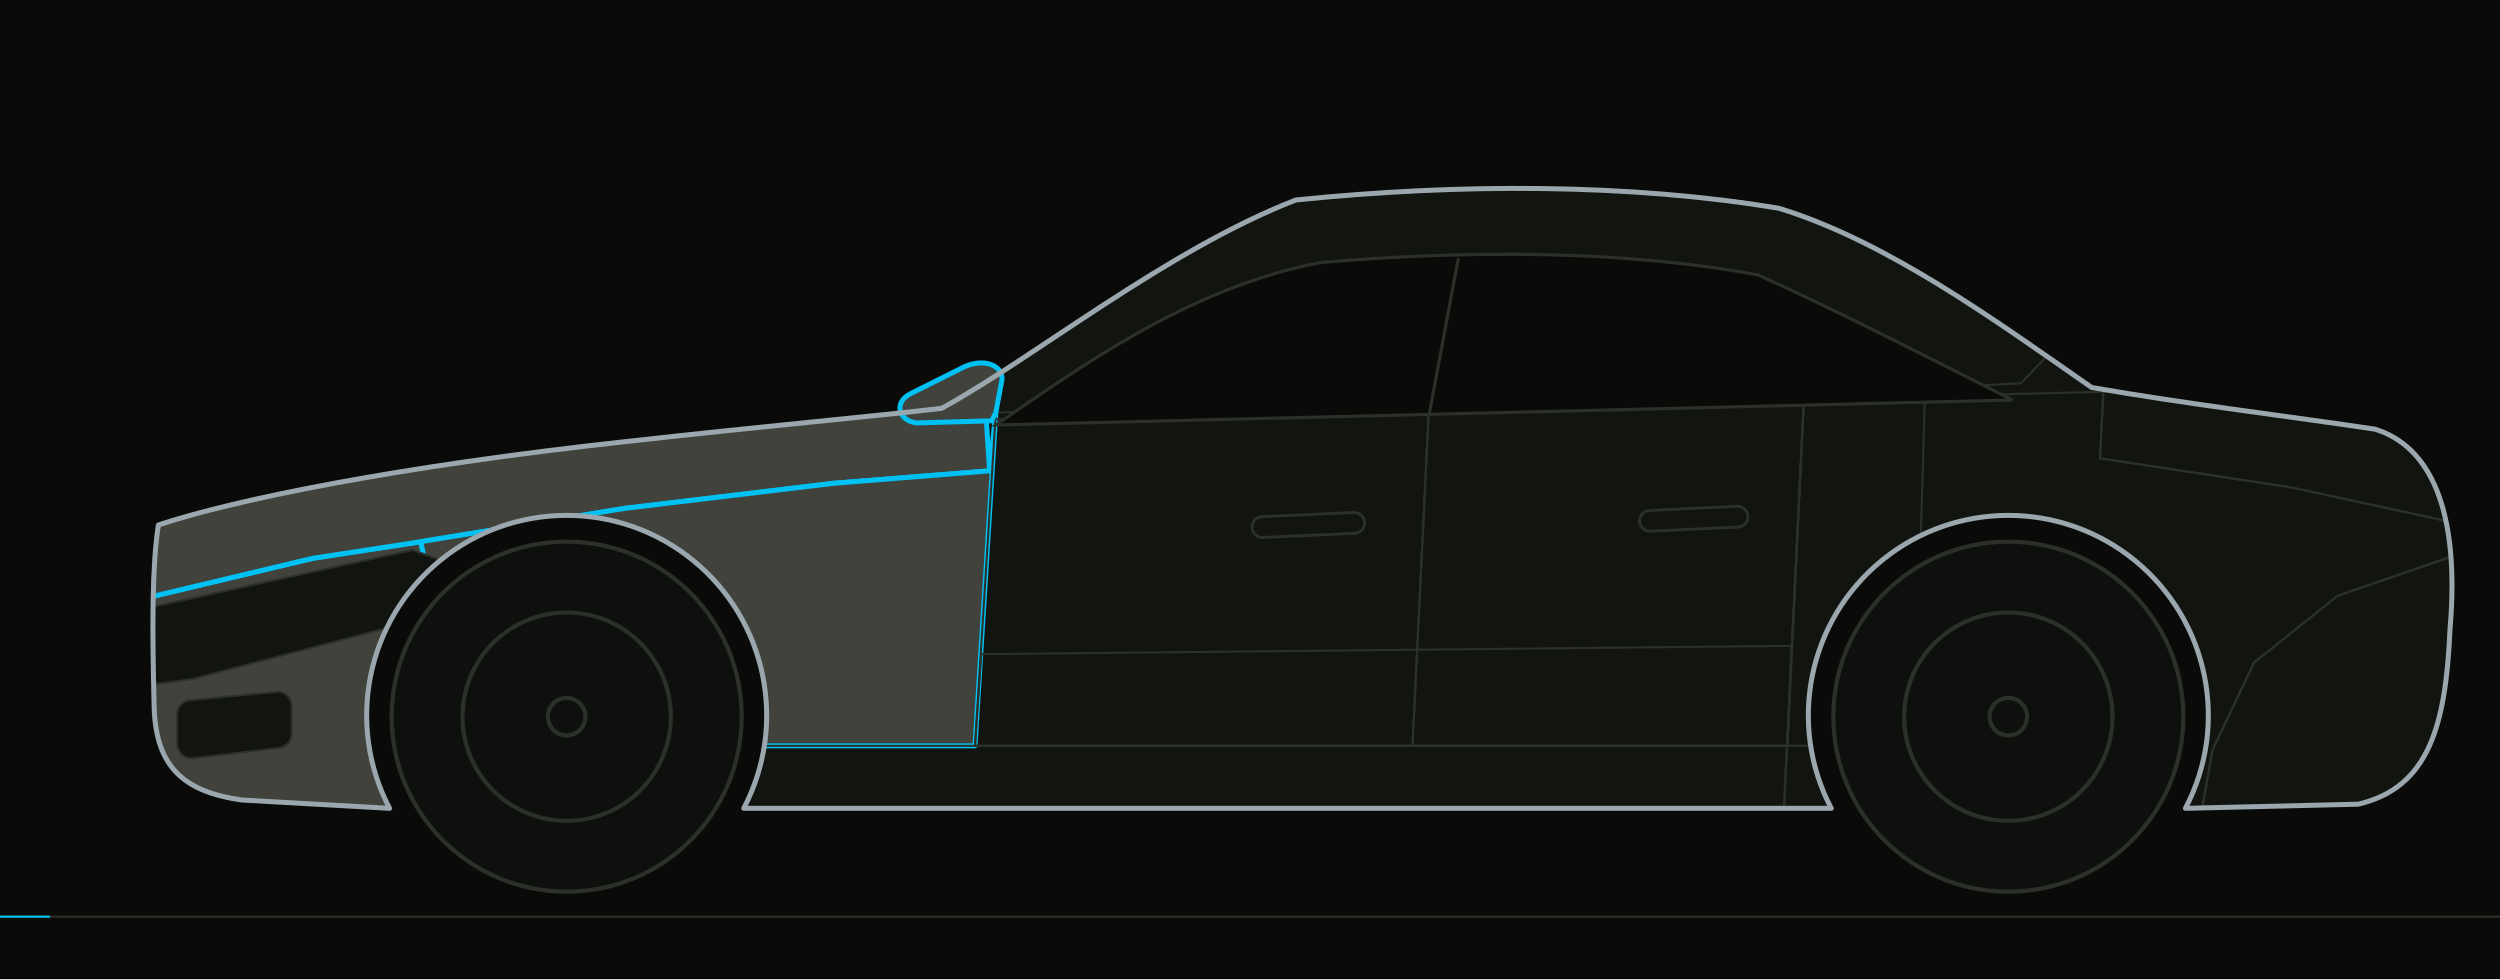
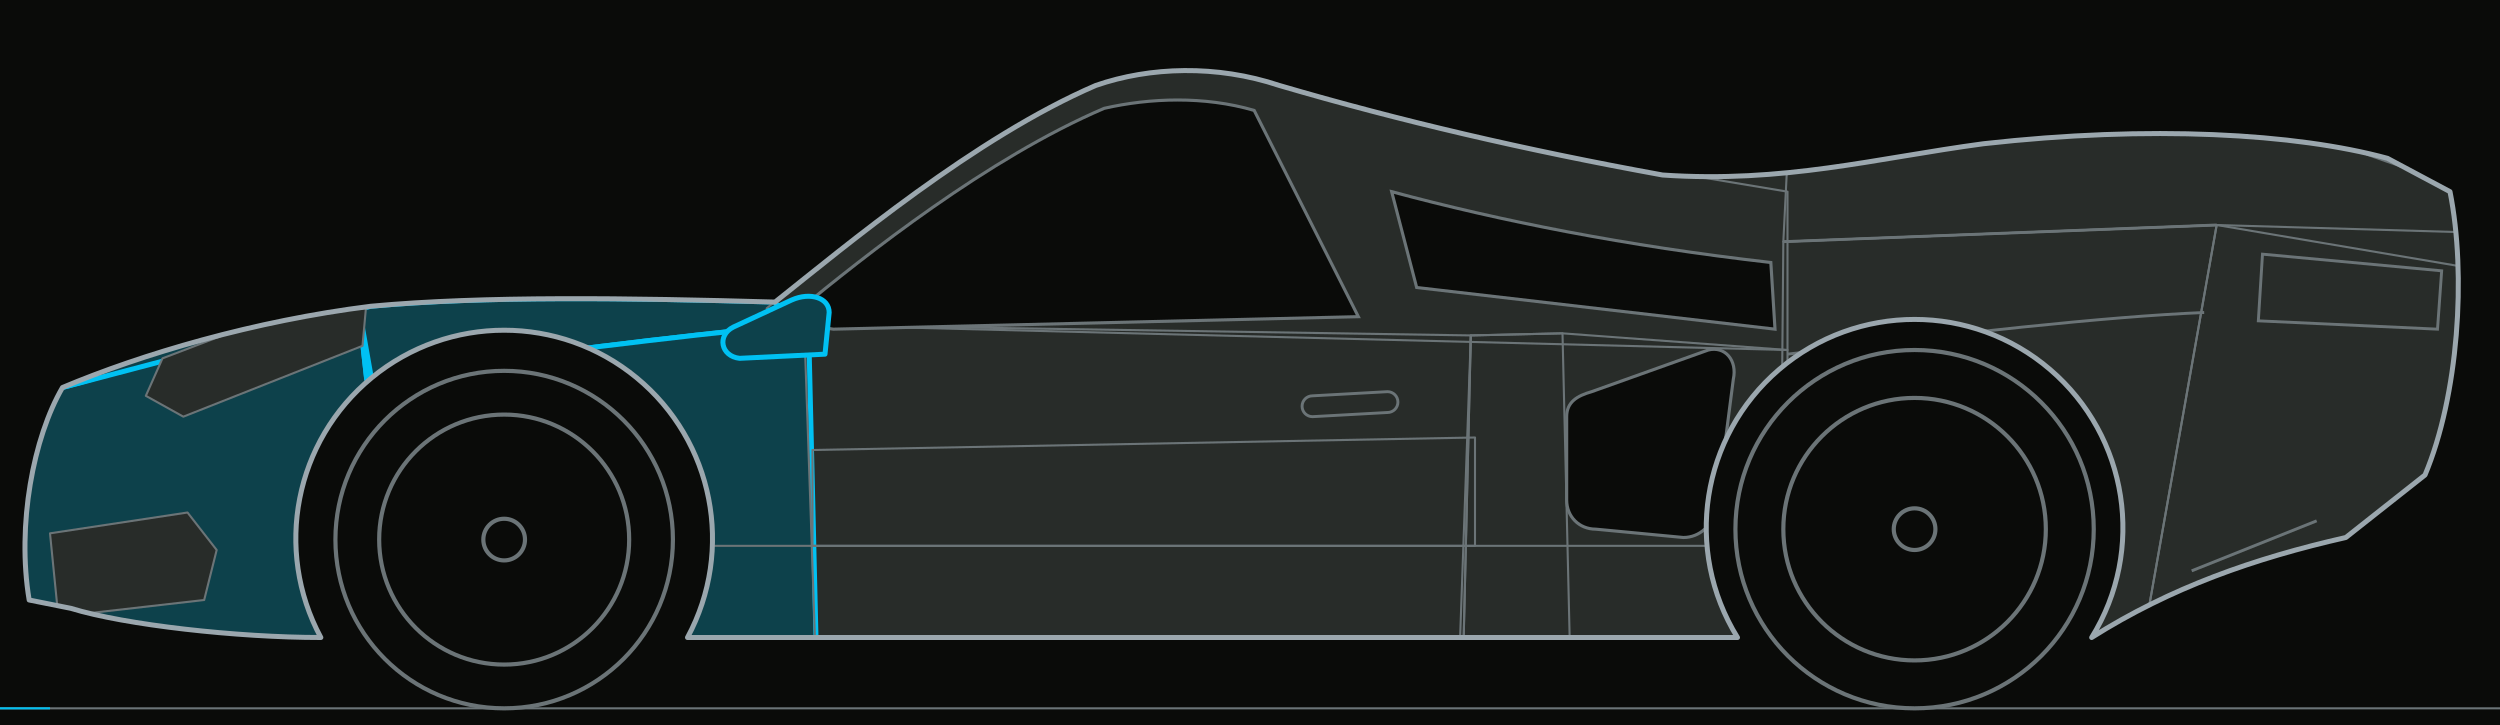
- <svg xmlns="http://www.w3.org/2000/svg" viewBox="0 0 1200 470">
+ <svg xmlns="http://www.w3.org/2000/svg" viewBox="0 0 1200 348">
  <defs>
    <clipPath id="bodyClip">
-       <path d="M 76 252 C 112 240, 190 224, 300 212 C 372 204, 418 200, 452 196 C 496 172, 560 120, 622 96 C 700 88, 782 88, 854 100 C 906 116, 958 154, 1004 186 C 1050 194, 1100 200, 1140 206 C 1166 214, 1181 244, 1176 302 C 1174 348, 1166 378, 1132 386 L 1049 388 A 96 96 0 1 0 879 388 L 357 388 A 96 96 0 1 0 187 388 L 116 384 C 88 380, 75 368, 74 340 C 73 300, 73 272, 76 252 Z" />
+       <path d="M 30 186 C 68 170, 122 154, 178 147 C 232 142, 302 143, 372 145 C 406 118, 468 66, 526 41 C 552 32, 584 31, 614 41 C 672 58, 732 72, 798 84 C 856 88, 900 76, 952 69 C 1032 60, 1102 64, 1146 76 L 1176 92 C 1184 132, 1180 190, 1164 228 L 1126 258 C 1082 268, 1042 282, 1004 306 A 100 100 0 1 0 834 306 L 330 306 A 100 100 0 1 0 154 306 C 114 306, 60 300, 34 292 L 14 288 C 8 252, 16 210, 30 186 Z" />
    </clipPath>
    <pattern id="stip" width="13" height="13" patternUnits="userSpaceOnUse">
      <circle cx="3" cy="3" r="2" fill="#9BA7AE" fill-opacity="0.6" />
      <circle cx="9.5" cy="9.5" r="2" fill="#9BA7AE" fill-opacity="0.6" />
    </pattern>
  </defs>
-   <rect width="1200" height="470" fill="#0A0B09" />
+   <rect width="1200" height="348" fill="#0A0B09" />
  <g>
-     <circle cx="272" cy="344" r="84" fill="#0E100D" stroke="#2C302A" stroke-width="2" />
-     <circle cx="272" cy="344" r="50" fill="none" stroke="#2C302A" stroke-width="2" />
-     <circle cx="272" cy="344" r="9" fill="none" stroke="#2C302A" stroke-width="2" />
+     <circle cx="242" cy="259" r="81" fill="#0A0B09" stroke="#6B7477" stroke-width="2" />
+     <circle cx="242" cy="259" r="60" fill="none" stroke="#6B7477" stroke-width="2" />
+     <circle cx="242" cy="259" r="10" fill="none" stroke="#6B7477" stroke-width="2" />
  </g>
  <g>
-     <circle cx="964" cy="344" r="84" fill="#0E100D" stroke="#2C302A" stroke-width="2" />
-     <circle cx="964" cy="344" r="50" fill="none" stroke="#2C302A" stroke-width="2" />
-     <circle cx="964" cy="344" r="9" fill="none" stroke="#2C302A" stroke-width="2" />
+     <circle cx="919" cy="254" r="86" fill="#0A0B09" stroke="#6B7477" stroke-width="2" />
+     <circle cx="919" cy="254" r="63" fill="none" stroke="#6B7477" stroke-width="2" />
+     <circle cx="919" cy="254" r="10" fill="none" stroke="#6B7477" stroke-width="2" />
  </g>
-   <path d="M 76 252 C 112 240, 190 224, 300 212 C 372 204, 418 200, 452 196 C 496 172, 560 120, 622 96 C 700 88, 782 88, 854 100 C 906 116, 958 154, 1004 186 C 1050 194, 1100 200, 1140 206 C 1166 214, 1181 244, 1176 302 C 1174 348, 1166 378, 1132 386 L 1049 388 A 96 96 0 1 0 879 388 L 357 388 A 96 96 0 1 0 187 388 L 116 384 C 88 380, 75 368, 74 340 C 73 300, 73 272, 76 252 Z" fill="#121410" />
+   <path d="M 30 186 C 68 170, 122 154, 178 147 C 232 142, 302 143, 372 145 C 406 118, 468 66, 526 41 C 552 32, 584 31, 614 41 C 672 58, 732 72, 798 84 C 856 88, 900 76, 952 69 C 1032 60, 1102 64, 1146 76 L 1176 92 C 1184 132, 1180 190, 1164 228 L 1126 258 C 1082 268, 1042 282, 1004 306 A 100 100 0 1 0 834 306 L 330 306 A 100 100 0 1 0 154 306 C 114 306, 60 300, 34 292 L 14 288 C 8 252, 16 210, 30 186 Z" fill="#282C29" />
  <g clip-path="url(#bodyClip)">
-     <path data-panel="front-bumper" d="M 40 296 L 66 288 L 150 268 L 202 260 L 210 300 L 204 392 L 40 392 Z" fill="#41423C" stroke="#00C1F3" stroke-width="2.4" stroke-linejoin="round" />
-     <path data-panel="hood" d="M 40 226 L 470 148 L 475 226 L 400 232 L 300 244 L 202 260 L 150 268 L 66 288 Z" fill="#41423C" stroke="#00C1F3" stroke-width="2.4" stroke-linejoin="round" />
-     <path data-panel="front-fender" d="M 202 260 L 300 244 L 400 232 L 475 226 L 478 198 L 468 358 L 300 358 L 300 392 L 204 392 L 210 300 Z" fill="#41423C" stroke="#00C1F3" stroke-width="2.4" stroke-linejoin="round" />
-     <path data-panel="rocker" d="M 330 358 L 890 358 L 890 394 L 330 394 Z" fill="transparent" stroke="#2C302A" stroke-width="1" stroke-linejoin="round" />
-     <path data-panel="lower-door" d="M 471 314 L 860 310 L 858 358 L 468 358 Z" fill="transparent" stroke="#2C302A" stroke-width="1" stroke-linejoin="round" />
-     <path data-panel="rear-impact" d="M 866 189 L 924 188 L 918 394 L 856 394 Z" fill="transparent" stroke="#2C302A" stroke-width="1" stroke-linejoin="round" />
-     <path data-panel="front-door" d="M 478 198 L 686 193 L 678 358 L 468 358 Z" fill="transparent" stroke="#2C302A" stroke-width="1" stroke-linejoin="round" />
-     <path data-panel="rear-door" d="M 686 193 L 866 189 L 858 358 L 678 358 Z" fill="transparent" stroke="#2C302A" stroke-width="1" stroke-linejoin="round" />
-     <path data-panel="roof" d="M 446 202 C 492 166, 558 114, 622 90 C 700 82, 784 82, 856 94 C 908 110, 964 152, 1012 188 Z" fill="transparent" stroke="#2C302A" stroke-width="1" stroke-linejoin="round" />
-     <path data-panel="rear-fender" d="M 866 189 L 970 184 L 1012 140 L 1008 220 L 1100 234 L 1174 250 L 1180 266 L 1122 286 L 1082 318 L 1062 360 L 1056 394 L 856 394 Z" fill="transparent" stroke="#2C302A" stroke-width="1" stroke-linejoin="round" />
-     <path data-panel="trunk" d="M 1008 120 L 1230 200 L 1174 250 L 1100 234 L 1008 220 L 1012 140 Z" fill="transparent" stroke="#2C302A" stroke-width="1" stroke-linejoin="round" />
-     <path data-panel="rear-bumper" d="M 1174 250 L 1240 262 L 1240 420 L 1030 420 L 1056 394 L 1062 360 L 1082 318 L 1122 286 L 1180 266 Z" fill="transparent" stroke="#2C302A" stroke-width="1" stroke-linejoin="round" />
+     <path data-panel="front-bumper" d="M 0 160 L 30 186 L 172 146 L 184 214 L 178 320 L 0 320 Z" fill="#0D414B" stroke="#00C1F3" stroke-width="2.4" stroke-linejoin="round" />
+     <path data-panel="hood" d="M 0 120 L 30 186 L 178 147 C 232 142, 302 143, 372 145 L 380 156 C 320 162, 256 170, 200 178 L 176 182 L 172 146 Z" fill="#0D414B" stroke="#00C1F3" stroke-width="2.4" stroke-linejoin="round" />
+     <path data-panel="front-fender" d="M 172 146 L 176 182 L 200 178 C 256 170, 320 162, 380 156 L 388 152 L 392 320 L 176 320 L 184 214 Z" fill="#0D414B" stroke="#00C1F3" stroke-width="2.4" stroke-linejoin="round" />
+     <path data-panel="rocker" d="M 328 262 L 854 262 L 854 330 L 328 330 Z" fill="transparent" stroke="#6B7477" stroke-width="1" stroke-linejoin="round" />
+     <path data-panel="lower-door" d="M 390 216 L 708 210 L 708 262 L 390 262 Z" fill="transparent" stroke="#6B7477" stroke-width="1" stroke-linejoin="round" />
+     <path data-panel="rear-impact" d="M 706 161 L 750 160 L 754 330 L 700 330 Z" fill="transparent" stroke="#6B7477" stroke-width="1" stroke-linejoin="round" />
+     <path data-panel="front-door" d="M 386 156 L 706 161 L 702 330 L 392 330 Z" fill="transparent" stroke="#6B7477" stroke-width="1" stroke-linejoin="round" />
+     <path data-panel="rear-door" d="M 706 161 L 750 160 L 858 168 L 858 330 L 702 330 Z" fill="transparent" stroke="#6B7477" stroke-width="1" stroke-linejoin="round" />
+     <path data-panel="roof" d="M 368 148 C 406 116, 468 64, 526 39 C 552 30, 584 29, 616 39 C 672 56, 732 70, 798 82 L 858 92 L 858 168 L 386 156 Z" fill="transparent" stroke="#6B7477" stroke-width="1" stroke-linejoin="round" />
+     <path data-panel="rear-fender" d="M 856 116 L 1064 108 L 1030 300 L 1014 340 L 854 340 Z" fill="transparent" stroke="#6B7477" stroke-width="1" stroke-linejoin="round" />
+     <path data-panel="trunk" d="M 858 76 C 898 70, 928 68, 952 67 C 1032 58, 1102 62, 1146 74 L 1176 92 L 1182 128 L 1064 108 L 856 116 Z" fill="transparent" stroke="#6B7477" stroke-width="1" stroke-linejoin="round" />
+     <path data-panel="rear-bumper" d="M 1064 108 L 1200 112 L 1200 340 L 1014 340 L 1030 300 Z" fill="transparent" stroke="#6B7477" stroke-width="1" stroke-linejoin="round" />
  </g>
-   <path d="M 478 204 C 516 178, 570 138, 634 126 C 704 120, 780 120, 844 132 C 888 152, 934 176, 966 192 Z" fill="#0A0B09" stroke="#2C302A" stroke-width="1.5" />
-   <path d="M 686 199 L 700 124" fill="none" stroke="#2C302A" stroke-width="1.5" />
-   <path d="M 606 248 L 650 246 A 5 5 0 0 1 650 256 L 606 258 A 5 5 0 0 1 606 248 Z" fill="none" stroke="#2C302A" stroke-width="1.4" />
-   <path d="M 792 245 L 834 243 A 5 5 0 0 1 834 253 L 792 255 A 5 5 0 0 1 792 245 Z" fill="none" stroke="#2C302A" stroke-width="1.4" />
  <g clip-path="url(#bodyClip)">
-     <path data-panel="headlight" d="M 62 330 L 70 292 L 198 264 L 220 272 L 214 294 L 92 326 Z" fill="#121410" stroke="#2C302A" stroke-width="1" stroke-linejoin="round" />
-     <path data-panel="fog-light" d="M 92 336 L 134 332 A 7 7 0 0 1 140 339 L 140 352 A 7 7 0 0 1 134 359 L 92 364 A 7 7 0 0 1 85 357 L 85 343 A 7 7 0 0 1 92 336 Z" fill="#121410" stroke="#2C302A" stroke-width="1" stroke-linejoin="round" />
+     <path d="M 382 150 C 416 122, 474 76, 530 52 C 552 47, 578 46, 602 53 L 652 152 L 400 158 C 392 157, 388 155, 388 152 Z" fill="#0A0B09" stroke="#6B7477" stroke-width="1.5" />
+     <path d="M 668 92 C 720 106, 780 118, 850 126 L 852 158 L 680 138 Z" fill="#0A0B09" stroke="#6B7477" stroke-width="1.5" />
+     <path d="M 764 188 L 820 168 C 828 166, 834 173, 832 182 L 824 244 C 822 252, 816 258, 808 258 L 766 254 C 758 254, 752 248, 752 240 L 752 200 C 752 193, 757 190, 764 188 Z" fill="#0A0B09" stroke="#6B7477" stroke-width="1.5" />
+     <path d="M 630 190 L 666 188 A 5 5 0 0 1 666 198 L 630 200 A 5 5 0 0 1 630 190 Z" fill="none" stroke="#6B7477" stroke-width="1.4" />
+     <path d="M 1136 74 L 1176 88" fill="none" stroke="#6B7477" stroke-width="1.4" />
+     <path d="M 1052 274 L 1112 250" fill="none" stroke="#6B7477" stroke-width="1.4" />
+     <path d="M 856 116 L 1064 108" fill="none" stroke="#6B7477" stroke-width="1.4" />
+     <path d="M 858 170 C 940 160, 1010 152, 1058 150" fill="none" stroke="#6B7477" stroke-width="1.4" />
+     <path d="M 1086 122 L 1172 130 L 1170 158 L 1084 154 Z" fill="none" stroke="#6B7477" stroke-width="1.4" />
  </g>
-   <path data-panel="mirror" d="M 478 198 L 481 182 C 481 175, 472 172, 463 176 L 437 189 C 429 193, 431 202, 440 203 L 476 202 Z" fill="#41423C" stroke="#00C1F3" stroke-width="2.4" stroke-linejoin="round" />
-   <path d="M 76 252 C 112 240, 190 224, 300 212 C 372 204, 418 200, 452 196 C 496 172, 560 120, 622 96 C 700 88, 782 88, 854 100 C 906 116, 958 154, 1004 186 C 1050 194, 1100 200, 1140 206 C 1166 214, 1181 244, 1176 302 C 1174 348, 1166 378, 1132 386 L 1049 388 A 96 96 0 1 0 879 388 L 357 388 A 96 96 0 1 0 187 388 L 116 384 C 88 380, 75 368, 74 340 C 73 300, 73 272, 76 252 Z" fill="none" stroke="#9BA7AE" stroke-width="2.4" stroke-linejoin="round" />
-   <line x1="0" y1="440" x2="1200" y2="440" stroke="#2C302A" stroke-width="1" />
-   <line x1="0" y1="440" x2="24" y2="440" stroke="#00C1F3" stroke-width="1" />
+   <g clip-path="url(#bodyClip)">
+     <path data-panel="headlight" d="M 70 190 L 78 172 L 162 140 L 176 144 L 174 166 L 88 200 Z" fill="#282C29" stroke="#6B7477" stroke-width="1" stroke-linejoin="round" />
+     <path data-panel="fog-light" d="M 24 256 L 90 246 L 104 264 L 98 288 L 28 296 Z" fill="#282C29" stroke="#6B7477" stroke-width="1" stroke-linejoin="round" />
+   </g>
+   <path data-panel="mirror" d="M 396 170 L 398 150 C 398 143, 389 140, 380 144 L 352 157 C 344 161, 346 171, 355 172 Z" fill="#0D414B" stroke="#00C1F3" stroke-width="2.4" stroke-linejoin="round" />
+   <path d="M 30 186 C 68 170, 122 154, 178 147 C 232 142, 302 143, 372 145 C 406 118, 468 66, 526 41 C 552 32, 584 31, 614 41 C 672 58, 732 72, 798 84 C 856 88, 900 76, 952 69 C 1032 60, 1102 64, 1146 76 L 1176 92 C 1184 132, 1180 190, 1164 228 L 1126 258 C 1082 268, 1042 282, 1004 306 A 100 100 0 1 0 834 306 L 330 306 A 100 100 0 1 0 154 306 C 114 306, 60 300, 34 292 L 14 288 C 8 252, 16 210, 30 186 Z" fill="none" stroke="#9BA7AE" stroke-width="2.4" stroke-linejoin="round" />
+   <line x1="0" y1="340" x2="1200" y2="340" stroke="#6B7477" stroke-width="1" />
+   <line x1="0" y1="340" x2="24" y2="340" stroke="#00C1F3" stroke-width="1" />
</svg>
